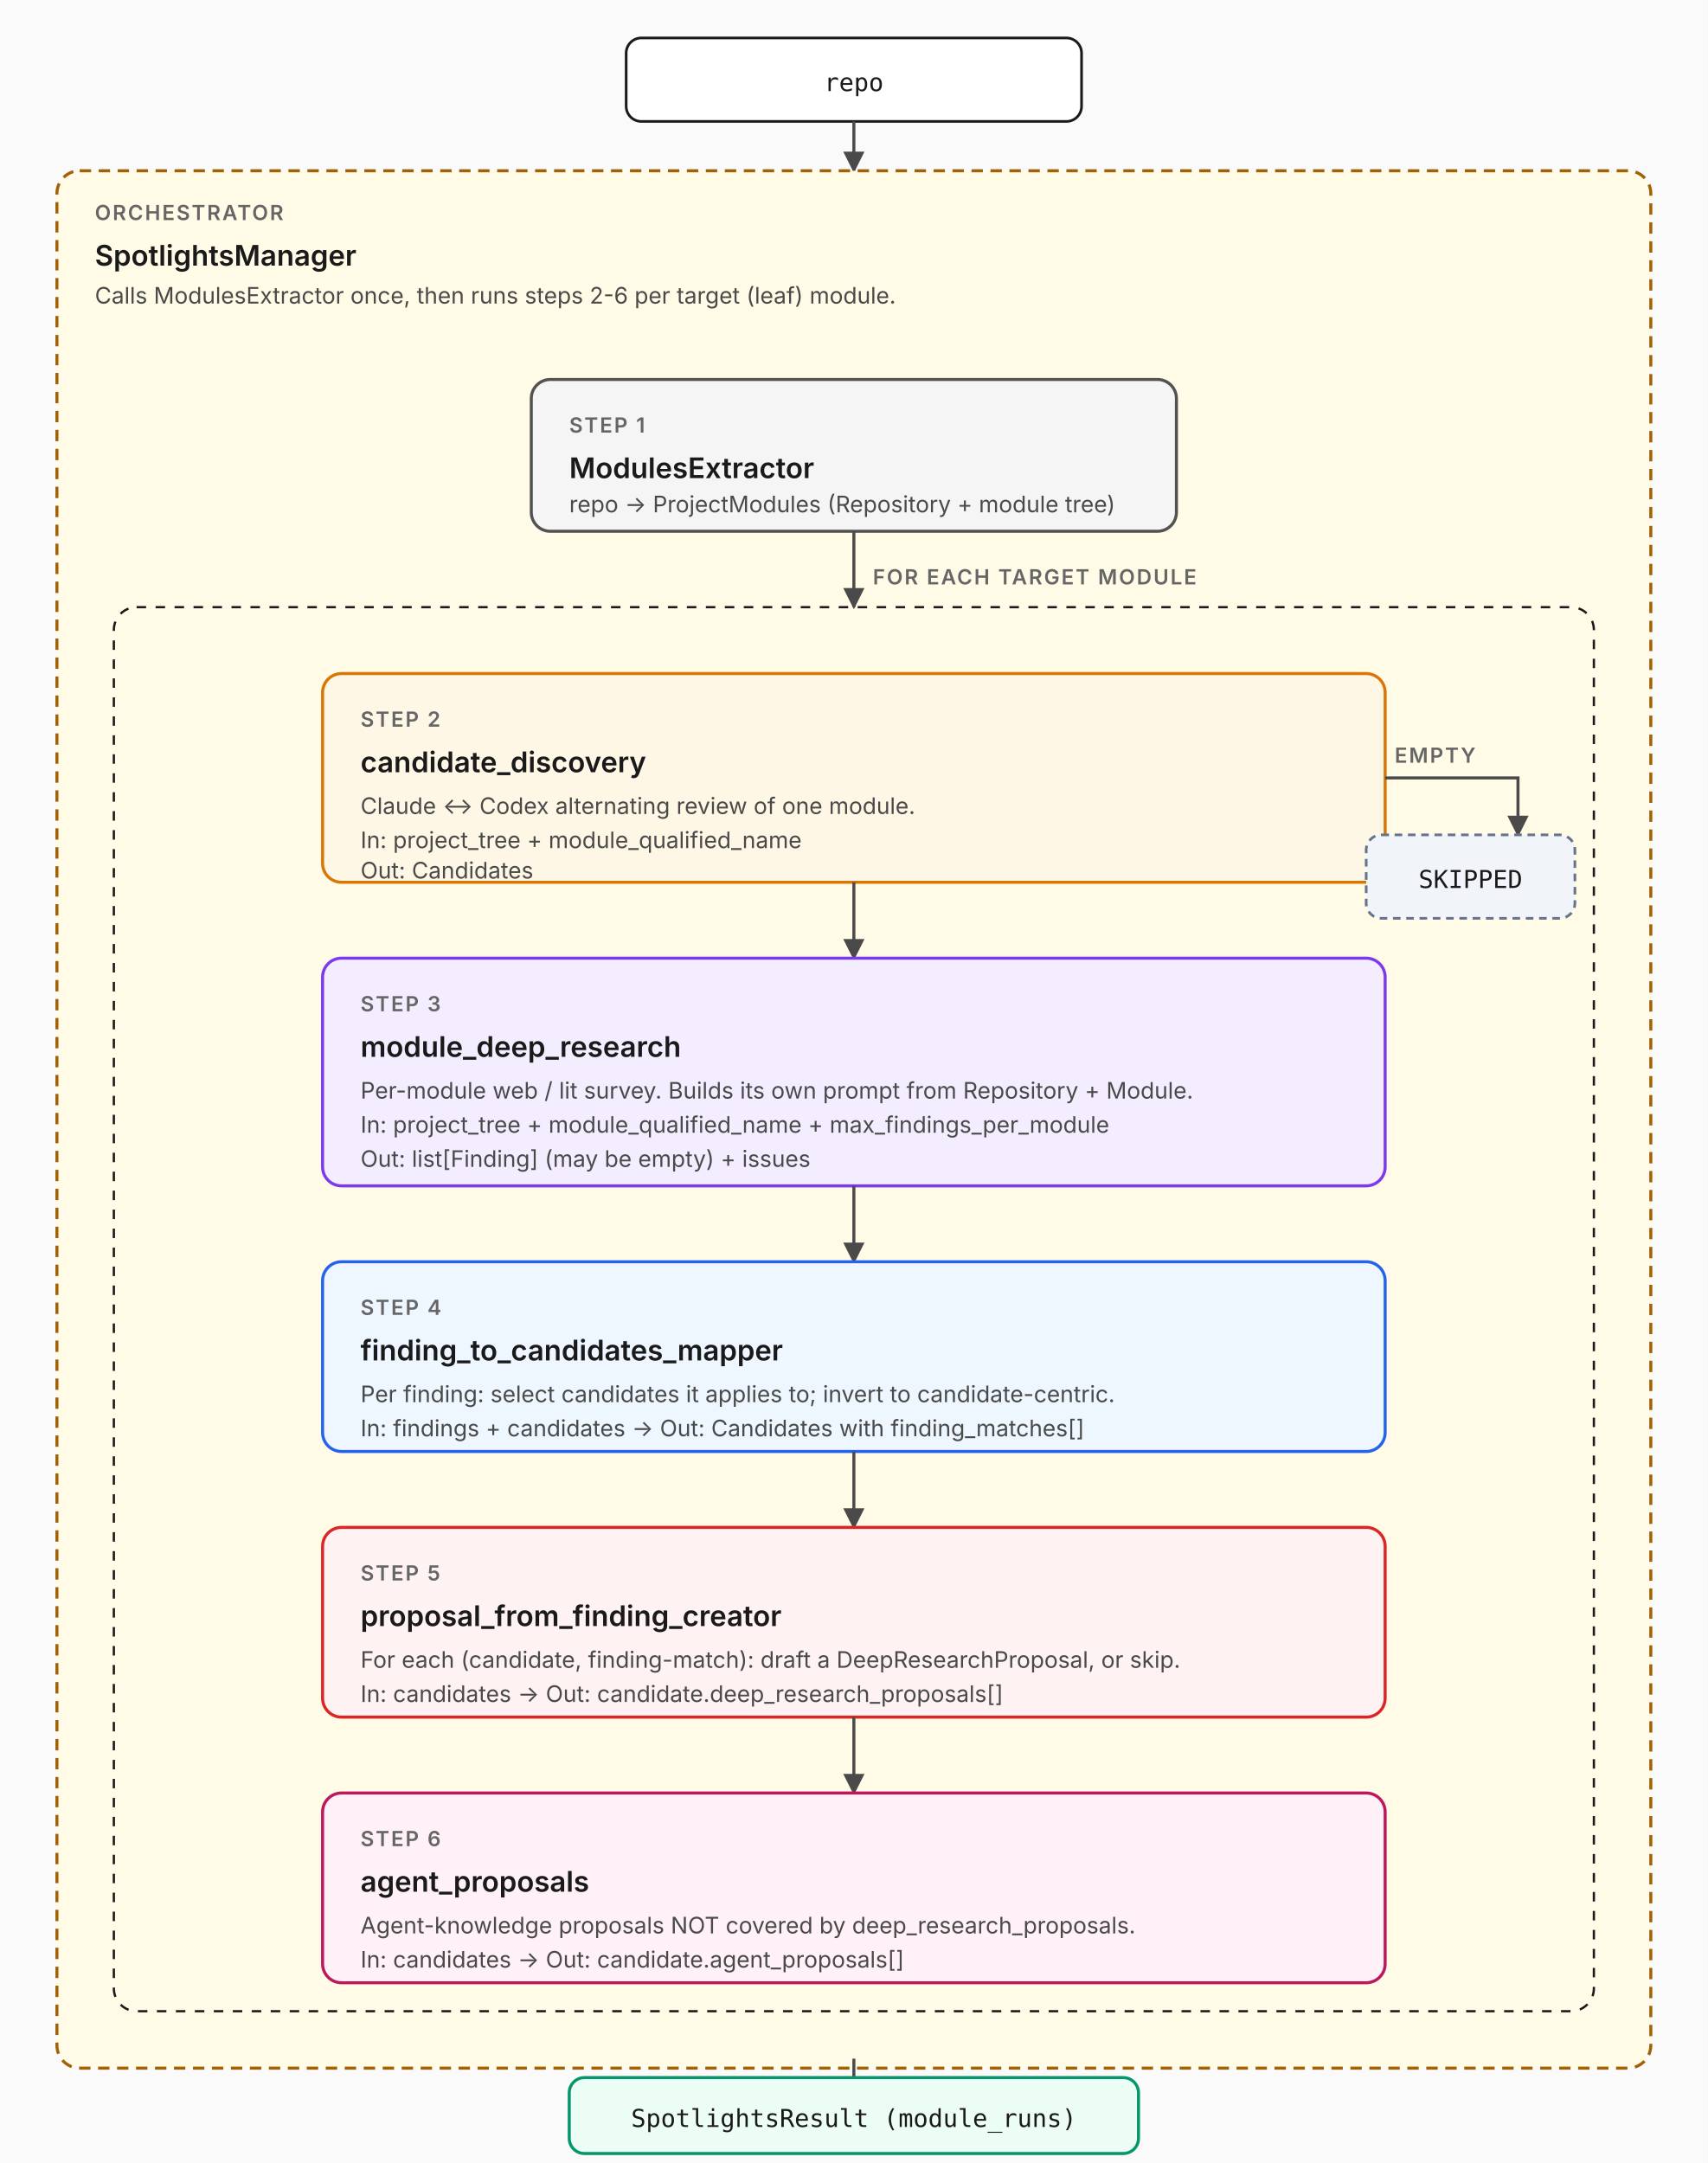
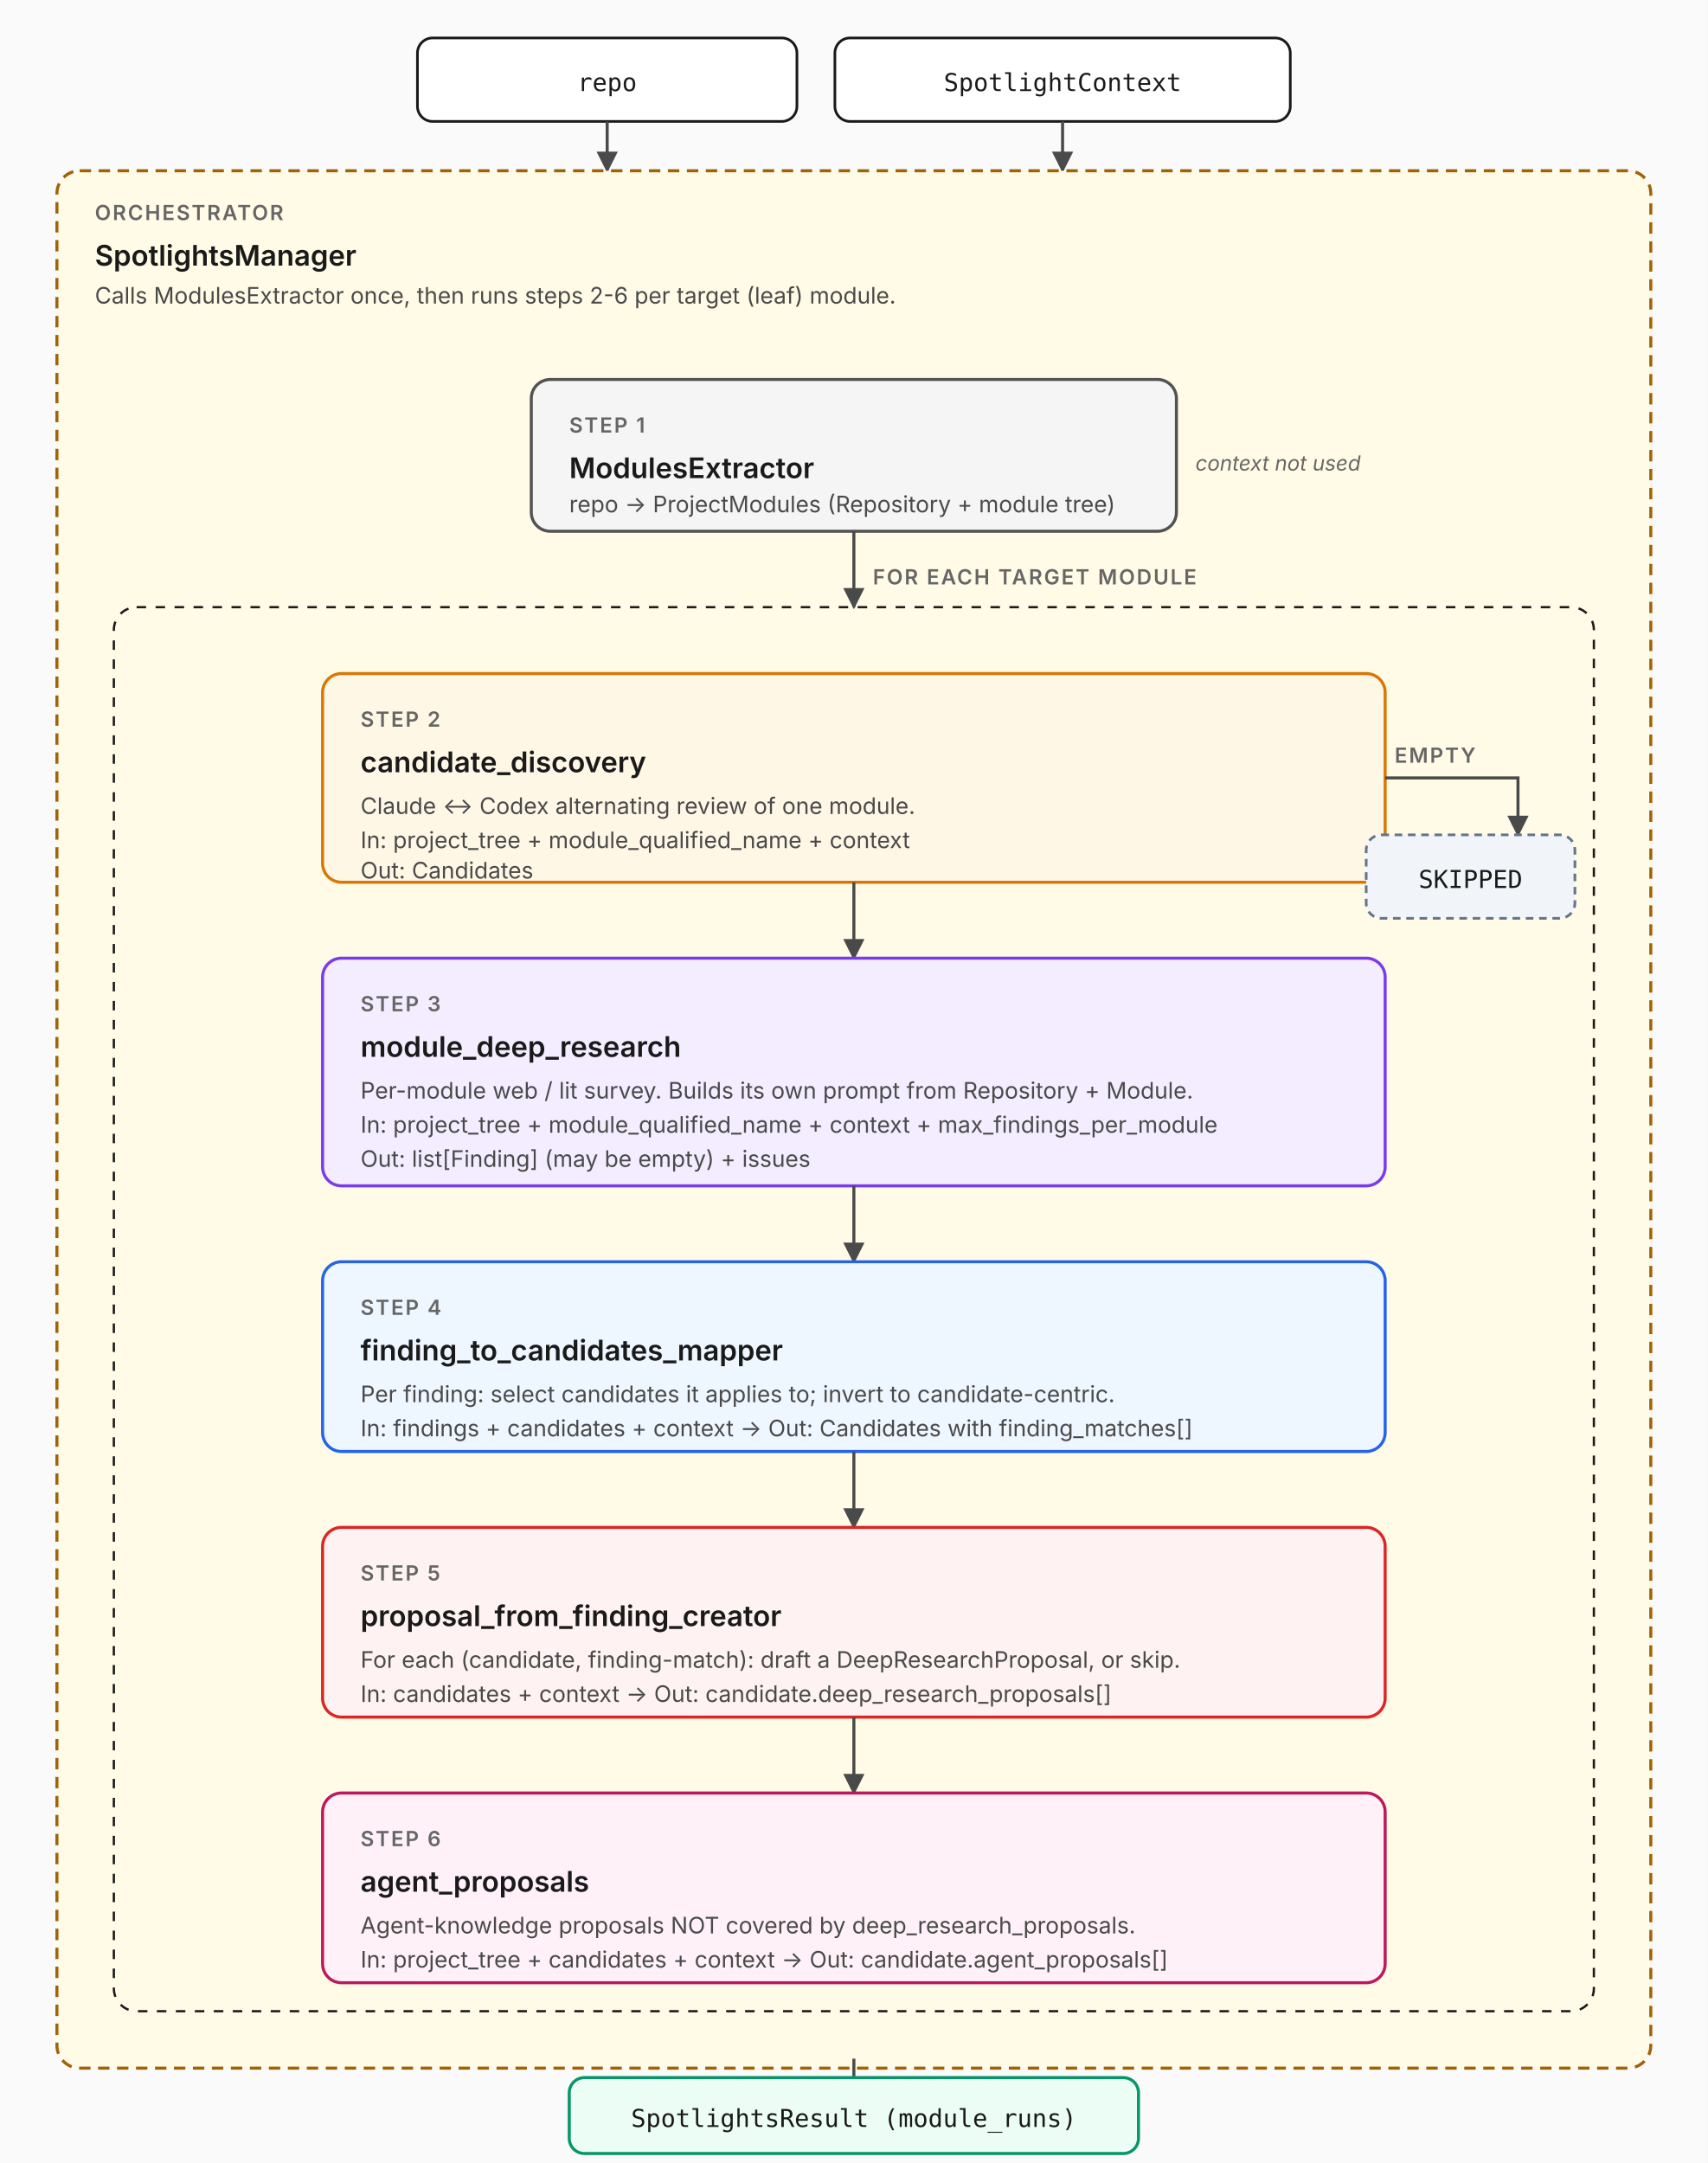
<svg xmlns="http://www.w3.org/2000/svg" viewBox="0 0 900 1140" font-family="-apple-system, Inter, system-ui, sans-serif">
  <defs>
    <marker id="arr" viewBox="0 0 10 10" refX="9" refY="5" markerWidth="7" markerHeight="7" orient="auto-start-reverse">
      <path d="M0,0 L10,5 L0,10 z" fill="#4a4a4a" />
+     </marker>
+     <marker id="arr-bus" viewBox="0 0 10 10" refX="9" refY="5" markerWidth="7" markerHeight="7" orient="auto-start-reverse">
+       <path d="M0,0 L10,5 L0,10 z" fill="#7c3aed" />
    </marker>
    <style>
      .title  { font-weight:600; font-size:15px; fill:#1a1a1a; }
      .body   { font-weight:400; font-size:12px; fill:#4a4a4a; }
      .mono   { font-family: ui-monospace, Menlo, monospace; font-weight:500; font-size:13px; fill:#1a1a1a; }
      .line   { stroke:#4a4a4a; stroke-width:1.6; fill:none; }
      .panel  { fill:#fff; stroke:#1a1a1a; stroke-width:1.4; }
      .mgr    { fill:#fffbe6; stroke:#a16207; stroke-width:1.6; stroke-dasharray:6 4; }
      .s0     { fill:#f5f5f5; stroke:#525252; stroke-width:1.6; }
      .s1     { fill:#fff7e6; stroke:#d97706; stroke-width:1.6; }
      .s2     { fill:#f3edff; stroke:#7c3aed; stroke-width:1.6; }
      .s3     { fill:#eef6ff; stroke:#2563eb; stroke-width:1.6; }
      .s4     { fill:#fef2f2; stroke:#dc2626; stroke-width:1.6; }
      .s5     { fill:#fff1f7; stroke:#be185d; stroke-width:1.6; }
      .skip   { fill:#f1f5f9; stroke:#64748b; stroke-width:1.4; stroke-dasharray:4 3; }
      .out    { fill:#ecfdf5; stroke:#059669; stroke-width:1.6; }
      .label  { font-weight:600; font-size:11px; fill:#666; letter-spacing:0.08em; }
      .loop   { fill:none; stroke:#1a1a1a; stroke-width:1.2; stroke-dasharray:5 5; }
+       .bus       { stroke:#7c3aed; stroke-width:1.2; stroke-dasharray:3 3; fill:none; }
+       .bus-tap   { stroke:#7c3aed; stroke-width:1.2; fill:none; }
+       .bus-label { font-weight:600; font-size:11px; fill:#7c3aed; letter-spacing:0.08em; }
+       .note      { font-style:italic; font-size:11px; fill:#666; }
    </style>
  </defs>
  <rect width="900" height="1140" fill="#fafafa" />
-   <g transform="translate(330,20)">
+   <g transform="translate(220,20)">
+     <rect width="200" height="44" rx="8" class="panel" />
+     <text x="100" y="28" text-anchor="middle" class="mono">repo</text>
+   </g>
+   <g transform="translate(440,20)">
    <rect width="240" height="44" rx="8" class="panel" />
-     <text x="120" y="28" text-anchor="middle" class="mono">repo</text>
+     <text x="120" y="28" text-anchor="middle" class="mono">SpotlightContext</text>
  </g>
-   <path class="line" marker-end="url(#arr)" d="M450 64 V 90" />
+   <path class="line" marker-end="url(#arr)" d="M320 64 V 90" />
+   <path class="line" marker-end="url(#arr)" d="M560 64 V 90" />
  <g transform="translate(30,90)">
    <rect width="840" height="1000" rx="12" class="mgr" />
    <text x="20" y="26" class="label">ORCHESTRATOR</text>
    <text x="20" y="50" class="title">SpotlightsManager</text>
    <text x="20" y="70" class="body">Calls ModulesExtractor once, then runs steps 2-6 per target (leaf) module.</text>
  </g>
  <g transform="translate(280,200)">
    <rect width="340" height="80" rx="10" class="s0" />
    <text x="20" y="28" class="label">STEP 1</text>
    <text x="20" y="52" class="title">ModulesExtractor</text>
    <text x="20" y="70" class="body">repo -&gt; ProjectModules (Repository + module tree)</text>
  </g>
+   <text x="630" y="248" class="note">context not used</text>
  <path class="line" marker-end="url(#arr)" d="M450 280 V 320" />
  <text x="460" y="308" class="label">FOR EACH TARGET MODULE</text>
  <rect x="60" y="320" width="780" height="740" rx="12" class="loop" />
  <g transform="translate(170,355)">
    <rect width="560" height="110" rx="10" class="s1" />
    <text x="20" y="28" class="label">STEP 2</text>
    <text x="20" y="52" class="title">candidate_discovery</text>
    <text x="20" y="74" class="body">Claude &lt;-&gt; Codex alternating review of one module.</text>
-     <text x="20" y="92" class="body">In: project_tree + module_qualified_name</text>
+     <text x="20" y="92" class="body">In: project_tree + module_qualified_name + context</text>
    <text x="20" y="108" class="body">Out: Candidates</text>
  </g>
  <path class="line" marker-end="url(#arr)" d="M730 410 H 800 V 440" />
  <text x="735" y="402" class="label">EMPTY</text>
  <g transform="translate(720,440)">
    <rect width="110" height="44" rx="8" class="skip" />
    <text x="55" y="28" text-anchor="middle" class="mono">SKIPPED</text>
  </g>
  <path class="line" marker-end="url(#arr)" d="M450 465 V 505" />
  <g transform="translate(170,505)">
    <rect width="560" height="120" rx="10" class="s2" />
    <text x="20" y="28" class="label">STEP 3</text>
    <text x="20" y="52" class="title">module_deep_research</text>
    <text x="20" y="74" class="body">Per-module web / lit survey. Builds its own prompt from Repository + Module.</text>
-     <text x="20" y="92" class="body">In: project_tree + module_qualified_name + max_findings_per_module</text>
+     <text x="20" y="92" class="body">In: project_tree + module_qualified_name + context + max_findings_per_module</text>
    <text x="20" y="110" class="body">Out: list[Finding] (may be empty) + issues</text>
  </g>
  <path class="line" marker-end="url(#arr)" d="M450 625 V 665" />
  <g transform="translate(170,665)">
    <rect width="560" height="100" rx="10" class="s3" />
    <text x="20" y="28" class="label">STEP 4</text>
    <text x="20" y="52" class="title">finding_to_candidates_mapper</text>
    <text x="20" y="74" class="body">Per finding: select candidates it applies to; invert to candidate-centric.</text>
-     <text x="20" y="92" class="body">In: findings + candidates  -&gt;  Out: Candidates with finding_matches[]</text>
+     <text x="20" y="92" class="body">In: findings + candidates + context  -&gt;  Out: Candidates with finding_matches[]</text>
  </g>
  <path class="line" marker-end="url(#arr)" d="M450 765 V 805" />
  <g transform="translate(170,805)">
    <rect width="560" height="100" rx="10" class="s4" />
    <text x="20" y="28" class="label">STEP 5</text>
    <text x="20" y="52" class="title">proposal_from_finding_creator</text>
    <text x="20" y="74" class="body">For each (candidate, finding-match): draft a DeepResearchProposal, or skip.</text>
-     <text x="20" y="92" class="body">In: candidates  -&gt;  Out: candidate.deep_research_proposals[]</text>
+     <text x="20" y="92" class="body">In: candidates + context  -&gt;  Out: candidate.deep_research_proposals[]</text>
  </g>
  <path class="line" marker-end="url(#arr)" d="M450 905 V 945" />
  <g transform="translate(170,945)">
    <rect width="560" height="100" rx="10" class="s5" />
    <text x="20" y="28" class="label">STEP 6</text>
    <text x="20" y="52" class="title">agent_proposals</text>
    <text x="20" y="74" class="body">Agent-knowledge proposals NOT covered by deep_research_proposals.</text>
-     <text x="20" y="92" class="body">In: candidates  -&gt;  Out: candidate.agent_proposals[]</text>
+     <text x="20" y="92" class="body">In: project_tree + candidates + context  -&gt;  Out: candidate.agent_proposals[]</text>
  </g>
  <path class="line" marker-end="url(#arr)" d="M450 1085 V 1105" />
  <g transform="translate(300,1095)">
    <rect width="300" height="40" rx="8" class="out" />
    <text x="150" y="26" text-anchor="middle" class="mono">SpotlightsResult (module_runs)</text>
  </g>
</svg>
